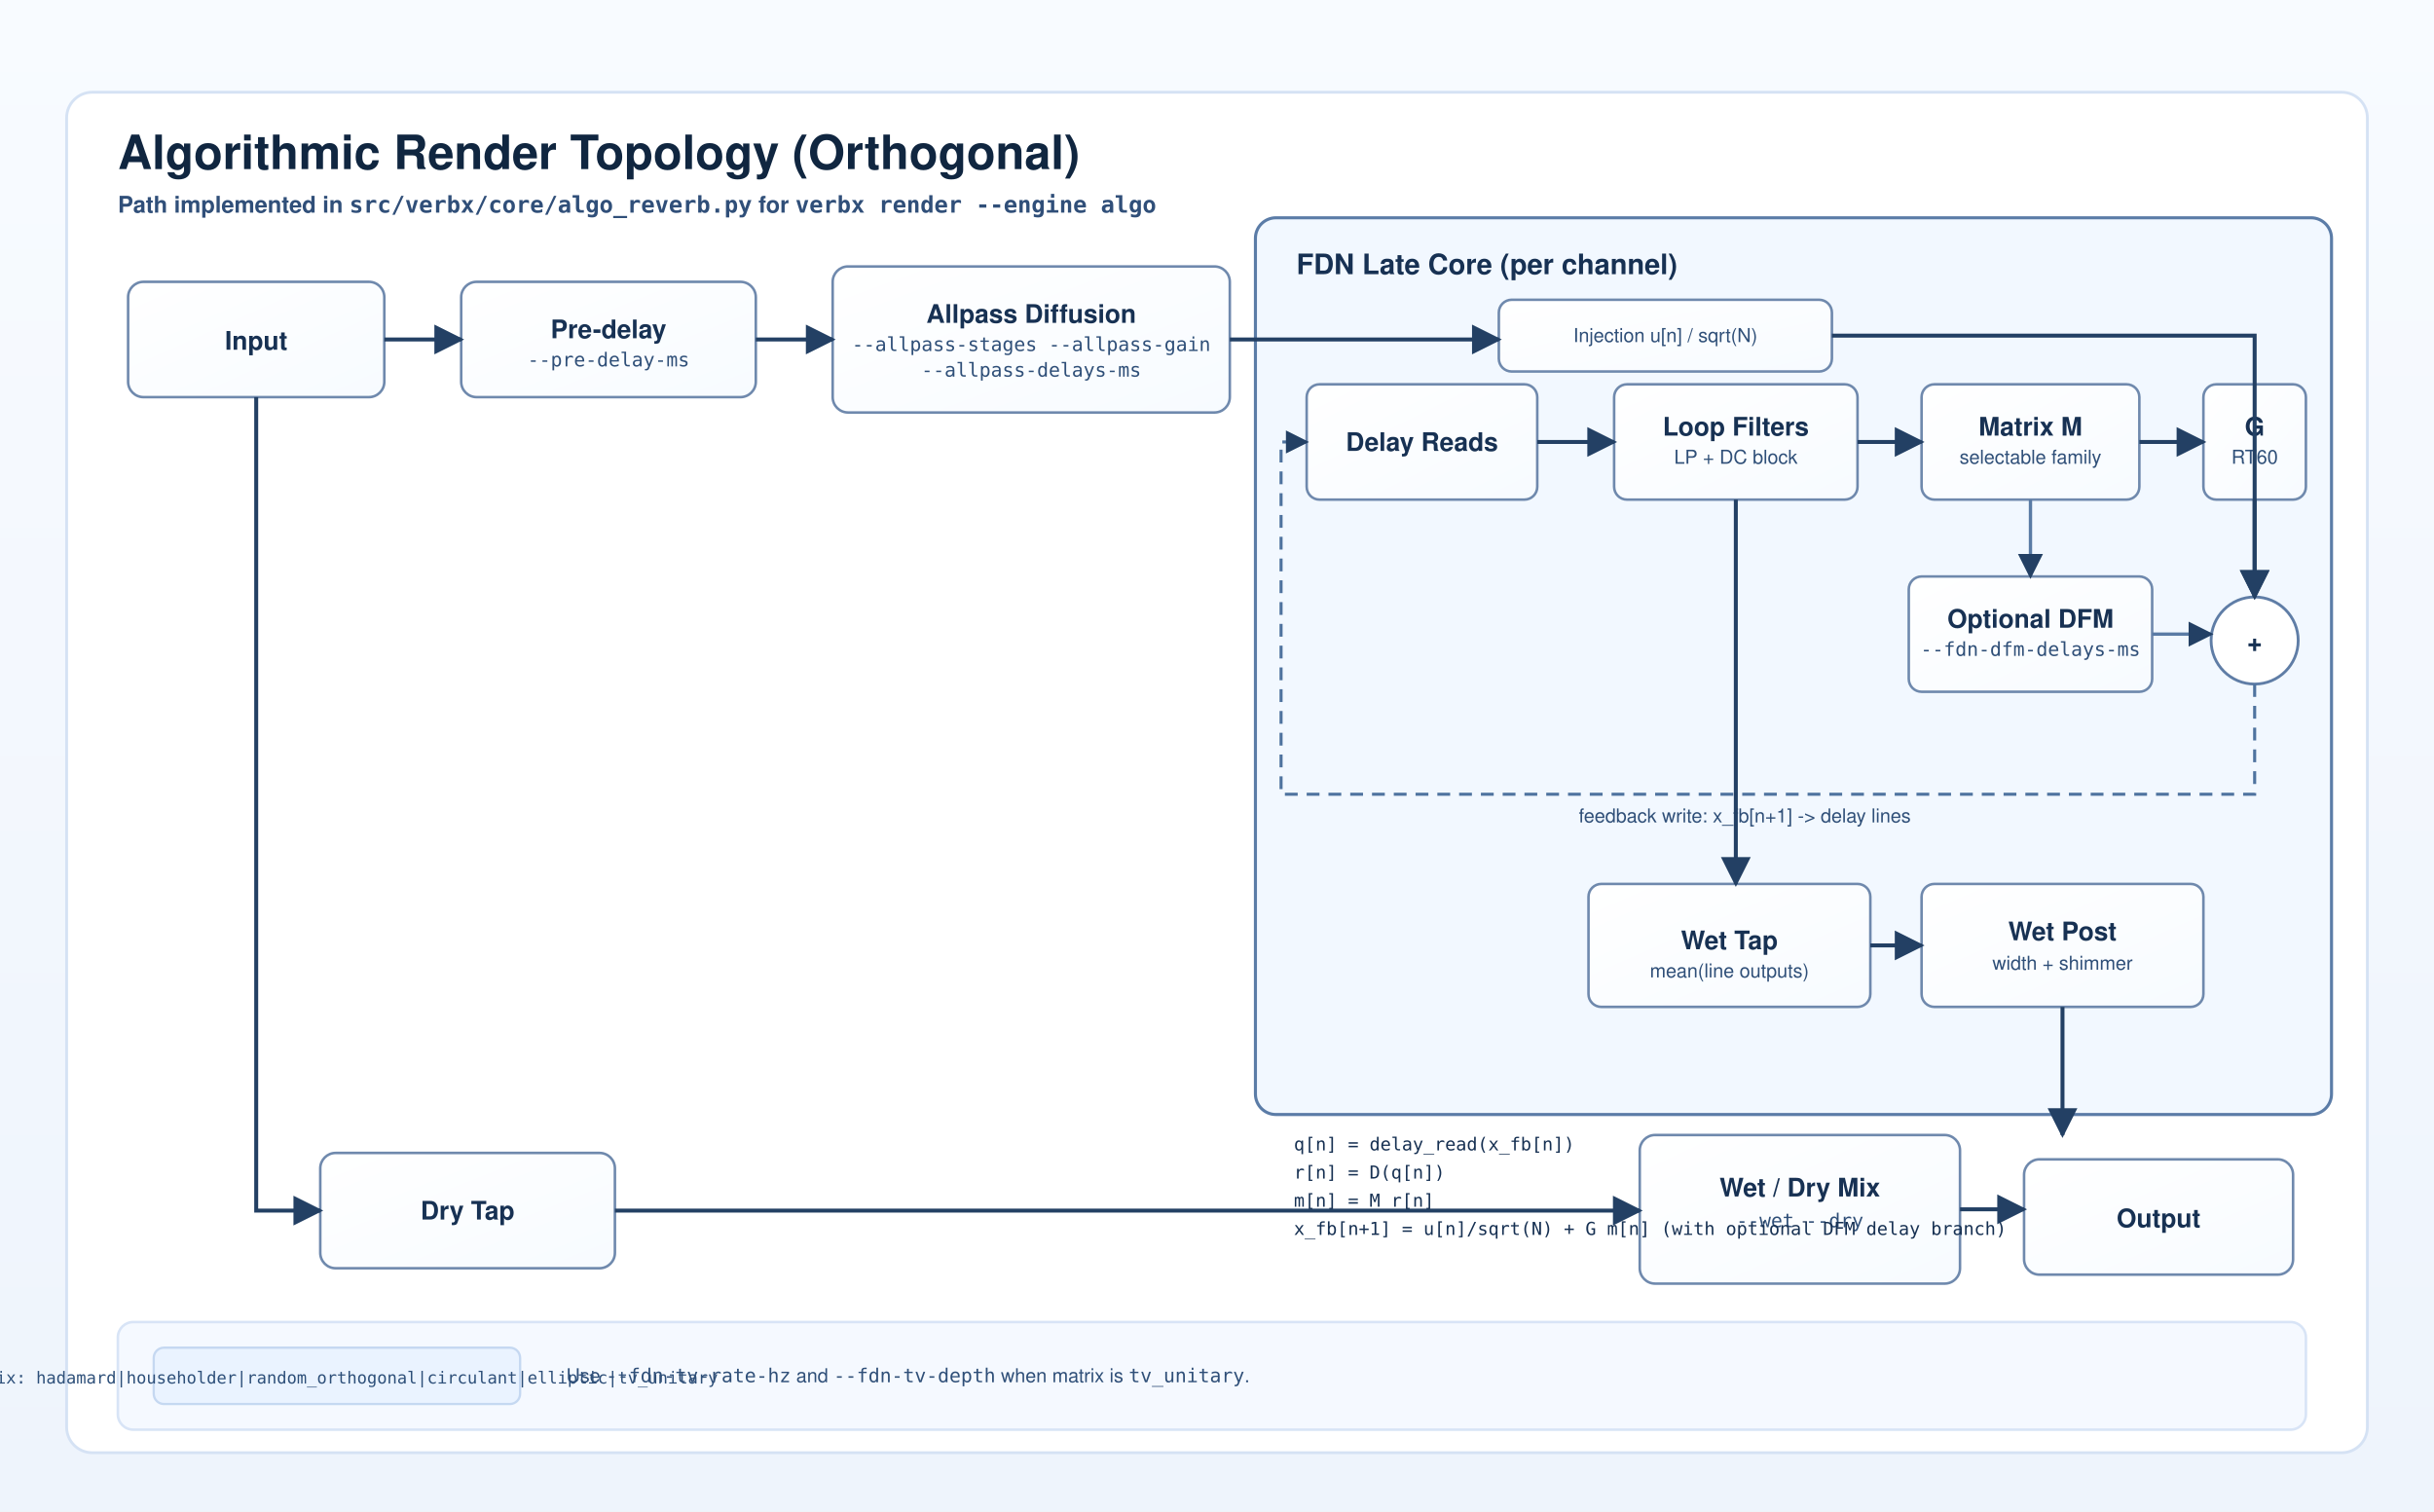
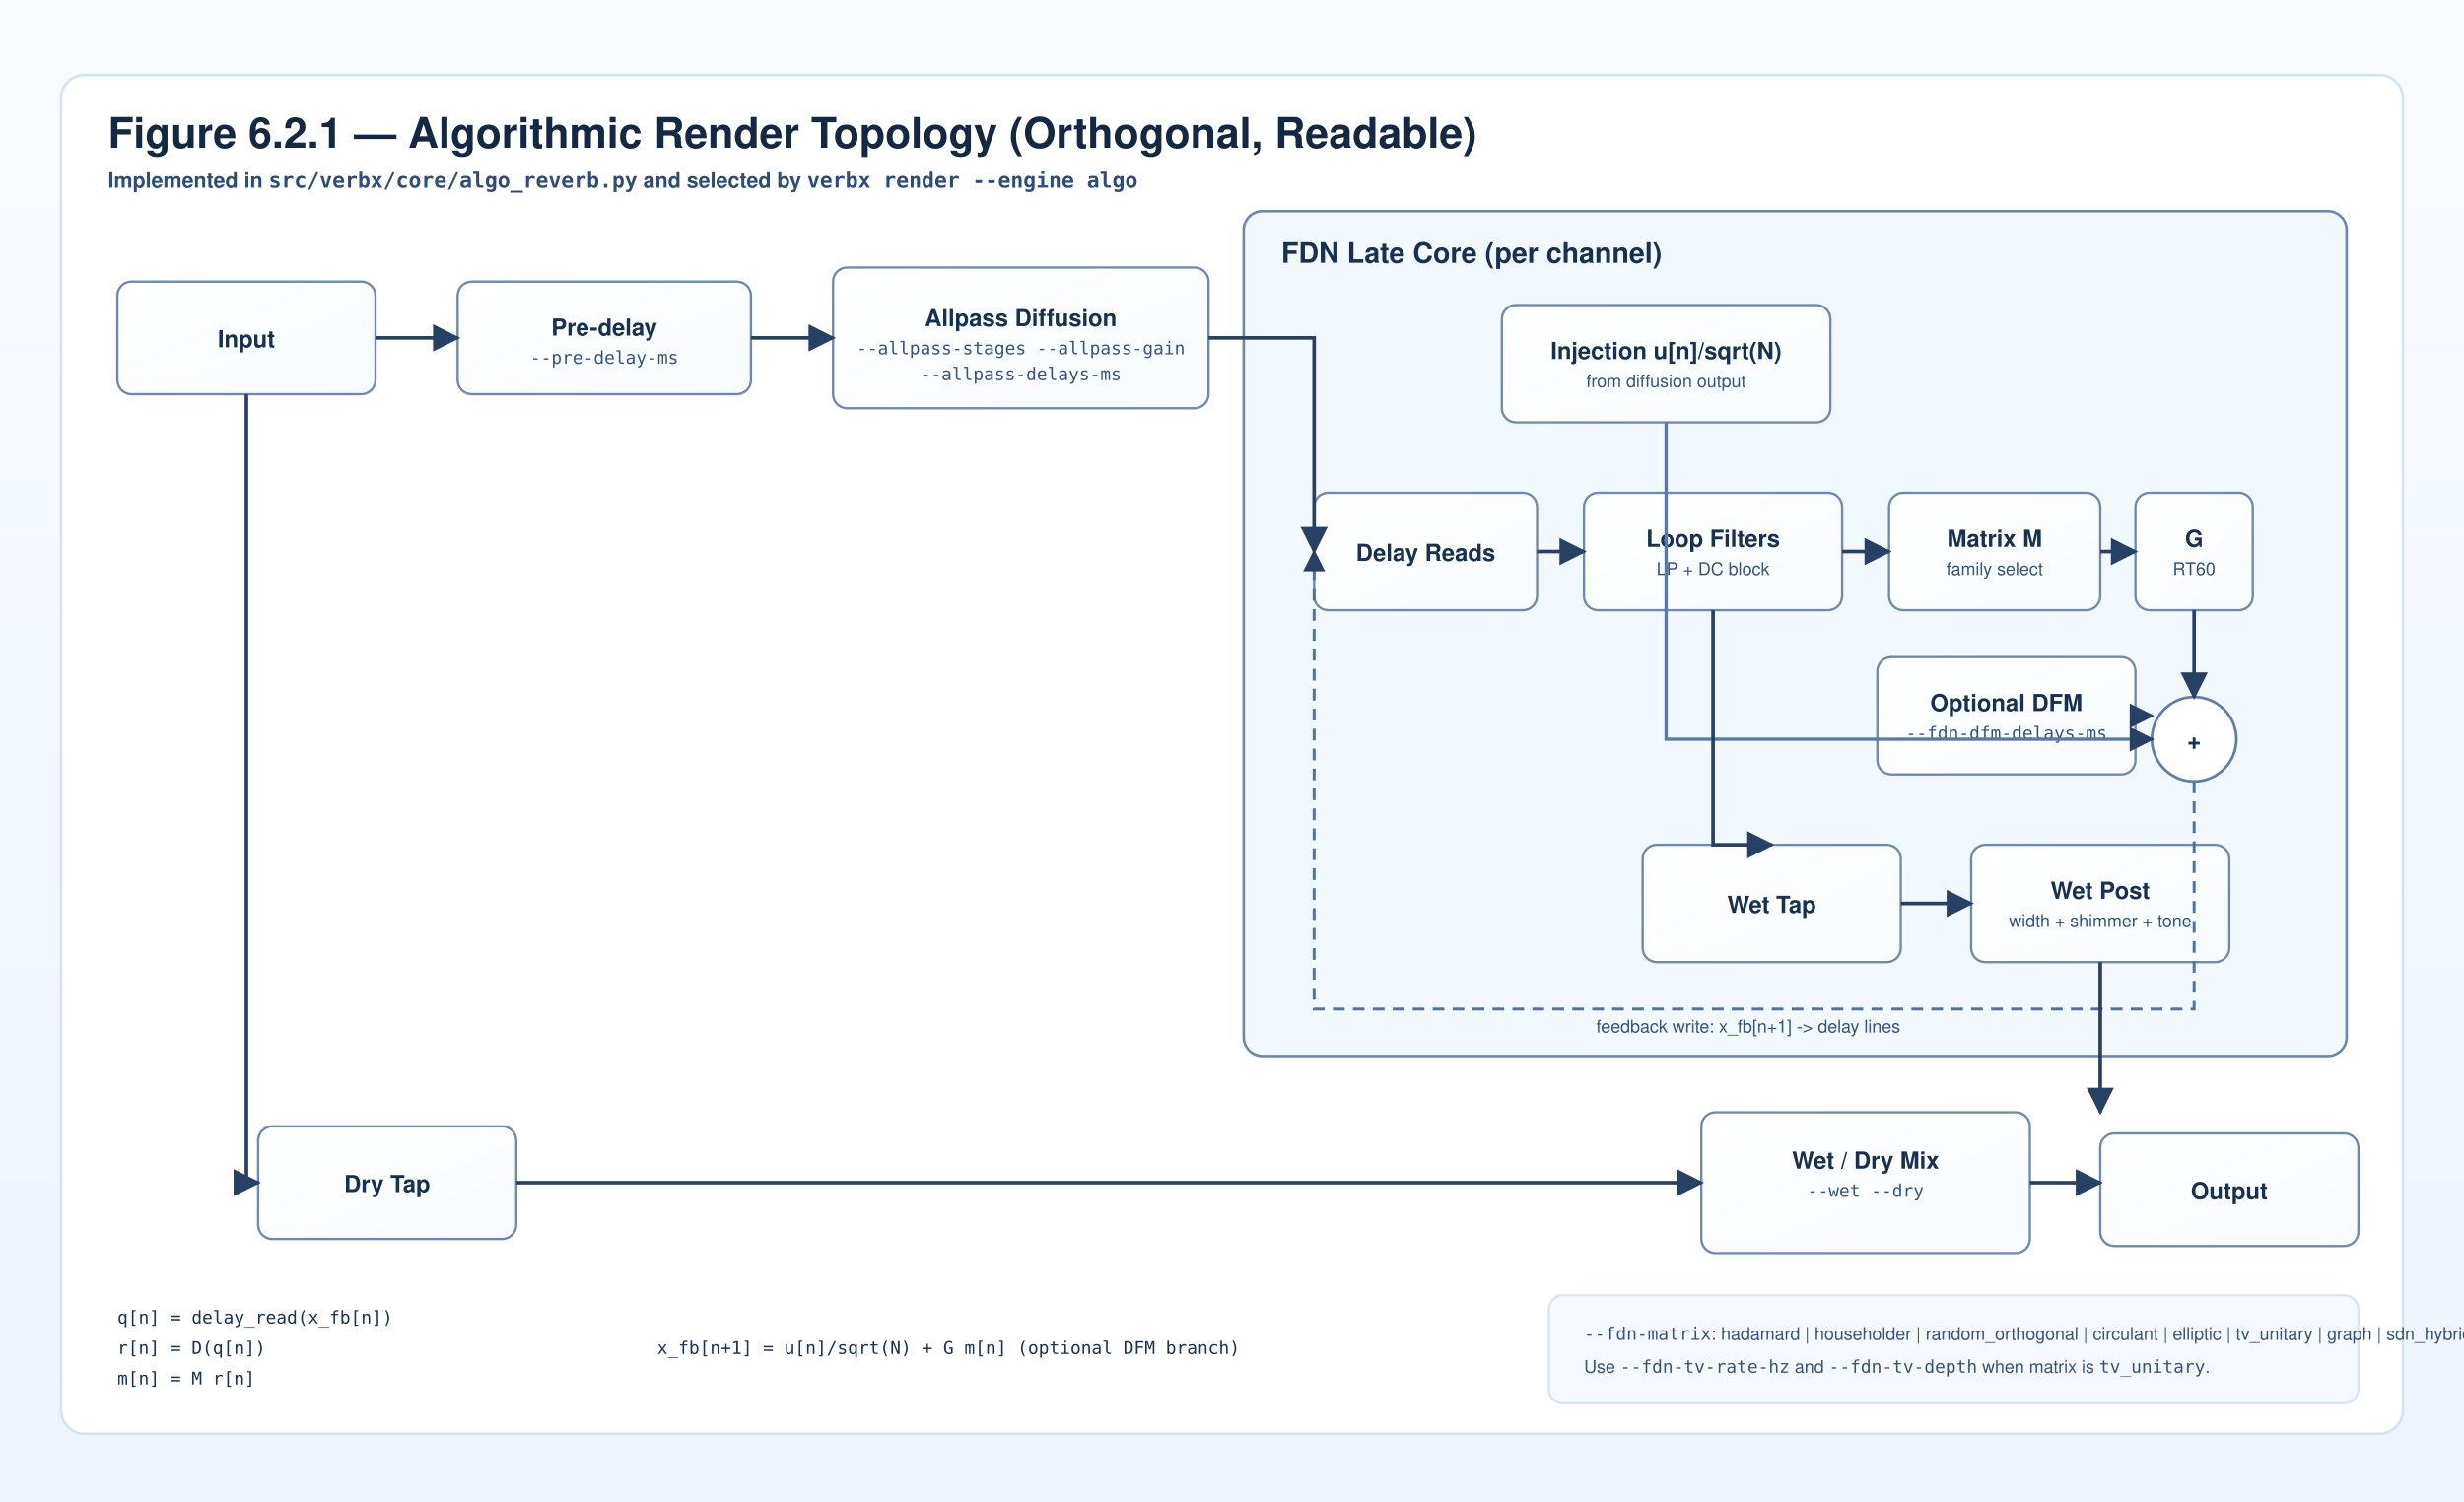
- <svg xmlns="http://www.w3.org/2000/svg" viewBox="0 0 1900 1180" role="img" aria-labelledby="title desc">
+ <svg xmlns="http://www.w3.org/2000/svg" viewBox="0 0 2100 1280" role="img" aria-labelledby="title desc">
  <defs>
    <linearGradient id="bg" x1="0" y1="0" x2="0" y2="1">
      <stop offset="0%" stop-color="#f8fbff" />
-       <stop offset="100%" stop-color="#eef4fc" />
+       <stop offset="100%" stop-color="#edf4fd" />
    </linearGradient>
    <linearGradient id="card" x1="0" y1="0" x2="1" y2="1">
      <stop offset="0%" stop-color="#ffffff" />
      <stop offset="100%" stop-color="#f7fbff" />
    </linearGradient>
    <marker id="arrow" viewBox="0 0 12 12" refX="10" refY="6" markerWidth="9" markerHeight="9" orient="auto">
-       <path d="M1,1 L11,6 L1,11 Z" fill="#234064" />
+       <path d="M1,1 L11,6 L1,11 Z" fill="#274164" />
    </marker>
    <style>
-       .panel { fill: #ffffff; stroke: #d5e2f4; stroke-width: 2.2; }
-       .card { fill: url(#card); stroke: #6f89ad; stroke-width: 2; }
-       .core { fill: #f2f8ff; stroke: #5b7ca7; stroke-width: 2.4; }
-       .line { fill: none; stroke: #234064; stroke-width: 3.1; marker-end: url(#arrow); }
-       .line-soft { fill: none; stroke: #5a7ba5; stroke-width: 2.6; marker-end: url(#arrow); }
-       .loop { fill: none; stroke: #4f739f; stroke-width: 2.4; stroke-dasharray: 10 7; marker-end: url(#arrow); }
-       .title { fill: #102640; font-family: "Helvetica Neue", Helvetica, Arial, sans-serif; font-size: 37px; font-weight: 700; }
-       .subtitle { fill: #304f79; font-family: "Helvetica Neue", Helvetica, Arial, sans-serif; font-size: 18px; font-weight: 600; }
-       .h2 { fill: #173153; font-family: "Helvetica Neue", Helvetica, Arial, sans-serif; font-size: 22px; font-weight: 700; }
+       .panel { fill: #ffffff; stroke: #d4e2f4; stroke-width: 2.2; }
+       .group { fill: #f2f8ff; stroke: #6b87ad; stroke-width: 2.2; }
+       .card { fill: url(#card); stroke: #708aae; stroke-width: 2; }
+       .line { fill: none; stroke: #274164; stroke-width: 3.1; marker-end: url(#arrow); }
+       .line-soft { fill: none; stroke: #577ba6; stroke-width: 2.8; marker-end: url(#arrow); }
+       .loop { fill: none; stroke: #4f739f; stroke-width: 2.5; stroke-dasharray: 10 7; marker-end: url(#arrow); }
+       .title { fill: #132842; font-family: "Helvetica Neue", Helvetica, Arial, sans-serif; font-size: 36px; font-weight: 700; }
+       .subtitle { fill: #2d4d79; font-family: "Helvetica Neue", Helvetica, Arial, sans-serif; font-size: 18px; font-weight: 600; }
+       .h2 { fill: #173153; font-family: "Helvetica Neue", Helvetica, Arial, sans-serif; font-size: 24px; font-weight: 700; }
      .label { fill: #173153; font-family: "Helvetica Neue", Helvetica, Arial, sans-serif; font-size: 20px; font-weight: 700; }
-       .small { fill: #2f4f78; font-family: "Helvetica Neue", Helvetica, Arial, sans-serif; font-size: 15px; }
+       .small { fill: #34547f; font-family: "Helvetica Neue", Helvetica, Arial, sans-serif; font-size: 15px; }
      .mono { font-family: "Menlo", "Consolas", monospace; }
-       .eq { fill: #163052; font-family: "Menlo", "Consolas", monospace; font-size: 14px; }
-       .legend { fill: #f5f9ff; stroke: #d8e4f6; stroke-width: 2; }
-       .badge { fill: #eaf3ff; stroke: #c5d8f1; stroke-width: 1.8; }
-       .badge-text { fill: #2d4f79; font-family: "Menlo", "Consolas", monospace; font-size: 13px; }
+       .eq { fill: #183356; font-family: "Menlo", "Consolas", monospace; font-size: 15px; }
+       .notebox { fill: #f5f9ff; stroke: #d8e4f6; stroke-width: 2; }
    </style>
  </defs>
-   <rect x="0" y="0" width="1900" height="1180" fill="url(#bg)" />
-   <rect class="panel" x="52" y="72" width="1796" height="1062" rx="20" />
-   <text class="title" x="92" y="132">Algorithmic Render Topology (Orthogonal)</text>
-   <text class="subtitle" x="92" y="166">Path implemented in <tspan class="mono">src/verbx/core/algo_reverb.py</tspan> for <tspan class="mono">verbx render --engine algo</tspan>
+   <rect x="0" y="0" width="2100" height="1280" fill="url(#bg)" />
+   <rect class="panel" x="52" y="64" width="1996" height="1158" rx="20" />
+   <text class="title" x="92" y="126">Figure 6.2.1 — Algorithmic Render Topology (Orthogonal, Readable)</text>
+   <text class="subtitle" x="92" y="160">Implemented in <tspan class="mono">src/verbx/core/algo_reverb.py</tspan> and selected by <tspan class="mono">verbx render --engine algo</tspan>
  </text>
-   <rect class="card" x="100" y="220" width="200" height="90" rx="12" />
-   <text class="label" x="200" y="273" text-anchor="middle">Input</text>
-   <rect class="card" x="360" y="220" width="230" height="90" rx="12" />
-   <text class="label" x="475" y="264" text-anchor="middle">Pre-delay</text>
-   <text class="small" x="475" y="286" text-anchor="middle">
+   <rect class="card" x="100" y="240" width="220" height="96" rx="12" />
+   <text class="label" x="210" y="296" text-anchor="middle">Input</text>
+   <rect class="card" x="390" y="240" width="250" height="96" rx="12" />
+   <text class="label" x="515" y="286" text-anchor="middle">Pre-delay</text>
+   <text class="small" x="515" y="310" text-anchor="middle">
    <tspan class="mono">--pre-delay-ms</tspan>
  </text>
-   <rect class="card" x="650" y="208" width="310" height="114" rx="12" />
-   <text class="label" x="805" y="252" text-anchor="middle">Allpass Diffusion</text>
-   <text class="small" x="805" y="274" text-anchor="middle">
+   <rect class="card" x="710" y="228" width="320" height="120" rx="12" />
+   <text class="label" x="870" y="278" text-anchor="middle">Allpass Diffusion</text>
+   <text class="small" x="870" y="302" text-anchor="middle">
    <tspan class="mono">--allpass-stages --allpass-gain</tspan>
  </text>
-   <text class="small" x="805" y="294" text-anchor="middle">
+   <text class="small" x="870" y="324" text-anchor="middle">
    <tspan class="mono">--allpass-delays-ms</tspan>
  </text>
-   <path class="line" d="M300,265 H360" />
-   <path class="line" d="M590,265 H650" />
-   <rect class="core" x="980" y="170" width="840" height="700" rx="16" />
-   <text class="h2" x="1012" y="214">FDN Late Core (per channel)</text>
-   <rect class="card" x="1170" y="234" width="260" height="56" rx="10" />
-   <text class="small" x="1300" y="267" text-anchor="middle">Injection u[n] / sqrt(N)</text>
-   <rect class="card" x="1020" y="300" width="180" height="90" rx="10" />
-   <text class="label" x="1110" y="352" text-anchor="middle">Delay Reads</text>
-   <rect class="card" x="1260" y="300" width="190" height="90" rx="10" />
-   <text class="label" x="1355" y="340" text-anchor="middle">Loop Filters</text>
-   <text class="small" x="1355" y="362" text-anchor="middle">LP + DC block</text>
-   <rect class="card" x="1500" y="300" width="170" height="90" rx="10" />
-   <text class="label" x="1585" y="340" text-anchor="middle">Matrix M</text>
-   <text class="small" x="1585" y="362" text-anchor="middle">selectable family</text>
-   <rect class="card" x="1720" y="300" width="80" height="90" rx="10" />
-   <text class="label" x="1760" y="340" text-anchor="middle">G</text>
-   <text class="small" x="1760" y="362" text-anchor="middle">RT60</text>
-   <circle cx="1760" cy="500" r="34" fill="#ffffff" stroke="#5f7da6" stroke-width="2.2" />
-   <text class="label" x="1760" y="508" text-anchor="middle">+</text>
-   <rect class="card" x="1490" y="450" width="190" height="90" rx="10" />
-   <text class="label" x="1585" y="490" text-anchor="middle">Optional DFM</text>
-   <text class="small" x="1585" y="512" text-anchor="middle">
+   <path class="line" d="M320,288 H390" />
+   <path class="line" d="M640,288 H710" />
+   <rect class="group" x="1060" y="180" width="940" height="720" rx="16" />
+   <text class="h2" x="1092" y="224">FDN Late Core (per channel)</text>
+   <rect class="card" x="1120" y="420" width="190" height="100" rx="12" />
+   <text class="label" x="1215" y="478" text-anchor="middle">Delay Reads</text>
+   <rect class="card" x="1350" y="420" width="220" height="100" rx="12" />
+   <text class="label" x="1460" y="466" text-anchor="middle">Loop Filters</text>
+   <text class="small" x="1460" y="490" text-anchor="middle">LP + DC block</text>
+   <rect class="card" x="1610" y="420" width="180" height="100" rx="12" />
+   <text class="label" x="1700" y="466" text-anchor="middle">Matrix M</text>
+   <text class="small" x="1700" y="490" text-anchor="middle">family select</text>
+   <rect class="card" x="1820" y="420" width="100" height="100" rx="12" />
+   <text class="label" x="1870" y="466" text-anchor="middle">G</text>
+   <text class="small" x="1870" y="490" text-anchor="middle">RT60</text>
+   <circle cx="1870" cy="630" r="36" fill="#ffffff" stroke="#5f7da6" stroke-width="2.3" />
+   <text class="label" x="1870" y="638" text-anchor="middle">+</text>
+   <rect class="card" x="1280" y="260" width="280" height="100" rx="12" />
+   <text class="label" x="1420" y="306" text-anchor="middle">Injection u[n]/sqrt(N)</text>
+   <text class="small" x="1420" y="330" text-anchor="middle">from diffusion output</text>
+   <rect class="card" x="1600" y="560" width="220" height="100" rx="12" />
+   <text class="label" x="1710" y="606" text-anchor="middle">Optional DFM</text>
+   <text class="small" x="1710" y="630" text-anchor="middle">
    <tspan class="mono">--fdn-dfm-delays-ms</tspan>
  </text>
-   <path class="line" d="M960,265 H1170" />
-   <path class="line" d="M1430,262 H1760 V466" />
-   <path class="line" d="M1200,345 H1260" />
-   <path class="line" d="M1450,345 H1500" />
-   <path class="line" d="M1670,345 H1720" />
-   <path class="line" d="M1760,390 V466" />
-   <path class="line-soft" d="M1585,390 V450" />
-   <path class="line-soft" d="M1680,495 H1726" />
-   <path class="loop" d="M1760,534 V620 H1000 V345 H1020" />
-   <text class="small" x="1362" y="642" text-anchor="middle">feedback write: x_fb[n+1] -&gt; delay lines</text>
-   <rect class="card" x="1240" y="690" width="220" height="96" rx="10" />
-   <text class="label" x="1350" y="741" text-anchor="middle">Wet Tap</text>
-   <text class="small" x="1350" y="763" text-anchor="middle">mean(line outputs)</text>
-   <rect class="card" x="1500" y="690" width="220" height="96" rx="10" />
-   <text class="label" x="1610" y="734" text-anchor="middle">Wet Post</text>
-   <text class="small" x="1610" y="757" text-anchor="middle">width + shimmer</text>
-   <path class="line" d="M1355,390 V690" />
-   <path class="line" d="M1460,738 H1500" />
-   <rect class="card" x="250" y="900" width="230" height="90" rx="12" />
-   <text class="label" x="365" y="952" text-anchor="middle">Dry Tap</text>
-   <rect class="card" x="1280" y="886" width="250" height="116" rx="12" />
-   <text class="label" x="1405" y="934" text-anchor="middle">Wet / Dry Mix</text>
-   <text class="small" x="1405" y="958" text-anchor="middle">
+   <rect class="card" x="1400" y="720" width="220" height="100" rx="12" />
+   <text class="label" x="1510" y="778" text-anchor="middle">Wet Tap</text>
+   <rect class="card" x="1680" y="720" width="220" height="100" rx="12" />
+   <text class="label" x="1790" y="766" text-anchor="middle">Wet Post</text>
+   <text class="small" x="1790" y="790" text-anchor="middle">width + shimmer + tone</text>
+   <path class="line" d="M1030,288 H1120 V470" />
+   <path class="line" d="M1310,470 H1350" />
+   <path class="line" d="M1570,470 H1610" />
+   <path class="line" d="M1790,470 H1820" />
+   <path class="line" d="M1870,520 V594" />
+   <path class="line-soft" d="M1420,360 V630 H1834" />
+   <path class="line-soft" d="M1820,610 H1834" />
+   <path class="loop" d="M1870,666 V860 H1120 V470" />
+   <text class="small" x="1490" y="880" text-anchor="middle">feedback write: x_fb[n+1] -&gt; delay lines</text>
+   <path class="line" d="M1460,520 V720 H1510" />
+   <path class="line" d="M1620,770 H1680" />
+   <rect class="card" x="220" y="960" width="220" height="96" rx="12" />
+   <text class="label" x="330" y="1016" text-anchor="middle">Dry Tap</text>
+   <rect class="card" x="1450" y="948" width="280" height="120" rx="12" />
+   <text class="label" x="1590" y="996" text-anchor="middle">Wet / Dry Mix</text>
+   <text class="small" x="1590" y="1020" text-anchor="middle">
    <tspan class="mono">--wet --dry</tspan>
  </text>
-   <rect class="card" x="1580" y="905" width="210" height="90" rx="12" />
-   <text class="label" x="1685" y="958" text-anchor="middle">Output</text>
-   <path class="line" d="M200,310 V945 H250" />
-   <path class="line" d="M480,945 H1280" />
-   <path class="line" d="M1610,786 V886" />
-   <path class="line" d="M1530,944 H1580" />
-   <text class="eq" x="1010" y="898">q[n] = delay_read(x_fb[n])</text>
-   <text class="eq" x="1010" y="920">r[n] = D(q[n])</text>
-   <text class="eq" x="1010" y="942">m[n] = M r[n]</text>
-   <text class="eq" x="1010" y="964">x_fb[n+1] = u[n]/sqrt(N) + G m[n] (with optional DFM delay branch)</text>
-   <rect class="legend" x="92" y="1032" width="1708" height="84" rx="12" />
-   <rect class="badge" x="120" y="1052" width="286" height="44" rx="8" />
-   <text class="badge-text" x="263" y="1080" text-anchor="middle">matrix: hadamard|householder|random_orthogonal|circulant|elliptic|tv_unitary</text>
-   <text class="small" x="442" y="1079">Use <tspan class="mono">--fdn-tv-rate-hz</tspan> and <tspan class="mono">--fdn-tv-depth</tspan> when matrix is <tspan class="mono">tv_unitary</tspan>.</text>
+   <rect class="card" x="1790" y="966" width="220" height="96" rx="12" />
+   <text class="label" x="1900" y="1022" text-anchor="middle">Output</text>
+   <path class="line" d="M210,336 V1008 H220" />
+   <path class="line" d="M440,1008 H1450" />
+   <path class="line" d="M1790,820 V948" />
+   <path class="line" d="M1730,1008 H1790" />
+   <text class="eq" x="100" y="1128">q[n] = delay_read(x_fb[n])</text>
+   <text class="eq" x="100" y="1154">r[n] = D(q[n])</text>
+   <text class="eq" x="100" y="1180">m[n] = M r[n]</text>
+   <text class="eq" x="560" y="1154">x_fb[n+1] = u[n]/sqrt(N) + G m[n] (optional DFM branch)</text>
+   <rect class="notebox" x="1320" y="1104" width="690" height="92" rx="12" />
+   <text class="small" x="1350" y="1142">
+     <tspan class="mono">--fdn-matrix</tspan>: hadamard | householder | random_orthogonal | circulant | elliptic | tv_unitary | graph | sdn_hybrid</text>
+   <text class="small" x="1350" y="1170">Use <tspan class="mono">--fdn-tv-rate-hz</tspan> and <tspan class="mono">--fdn-tv-depth</tspan> when matrix is <tspan class="mono">tv_unitary</tspan>.</text>
</svg>
